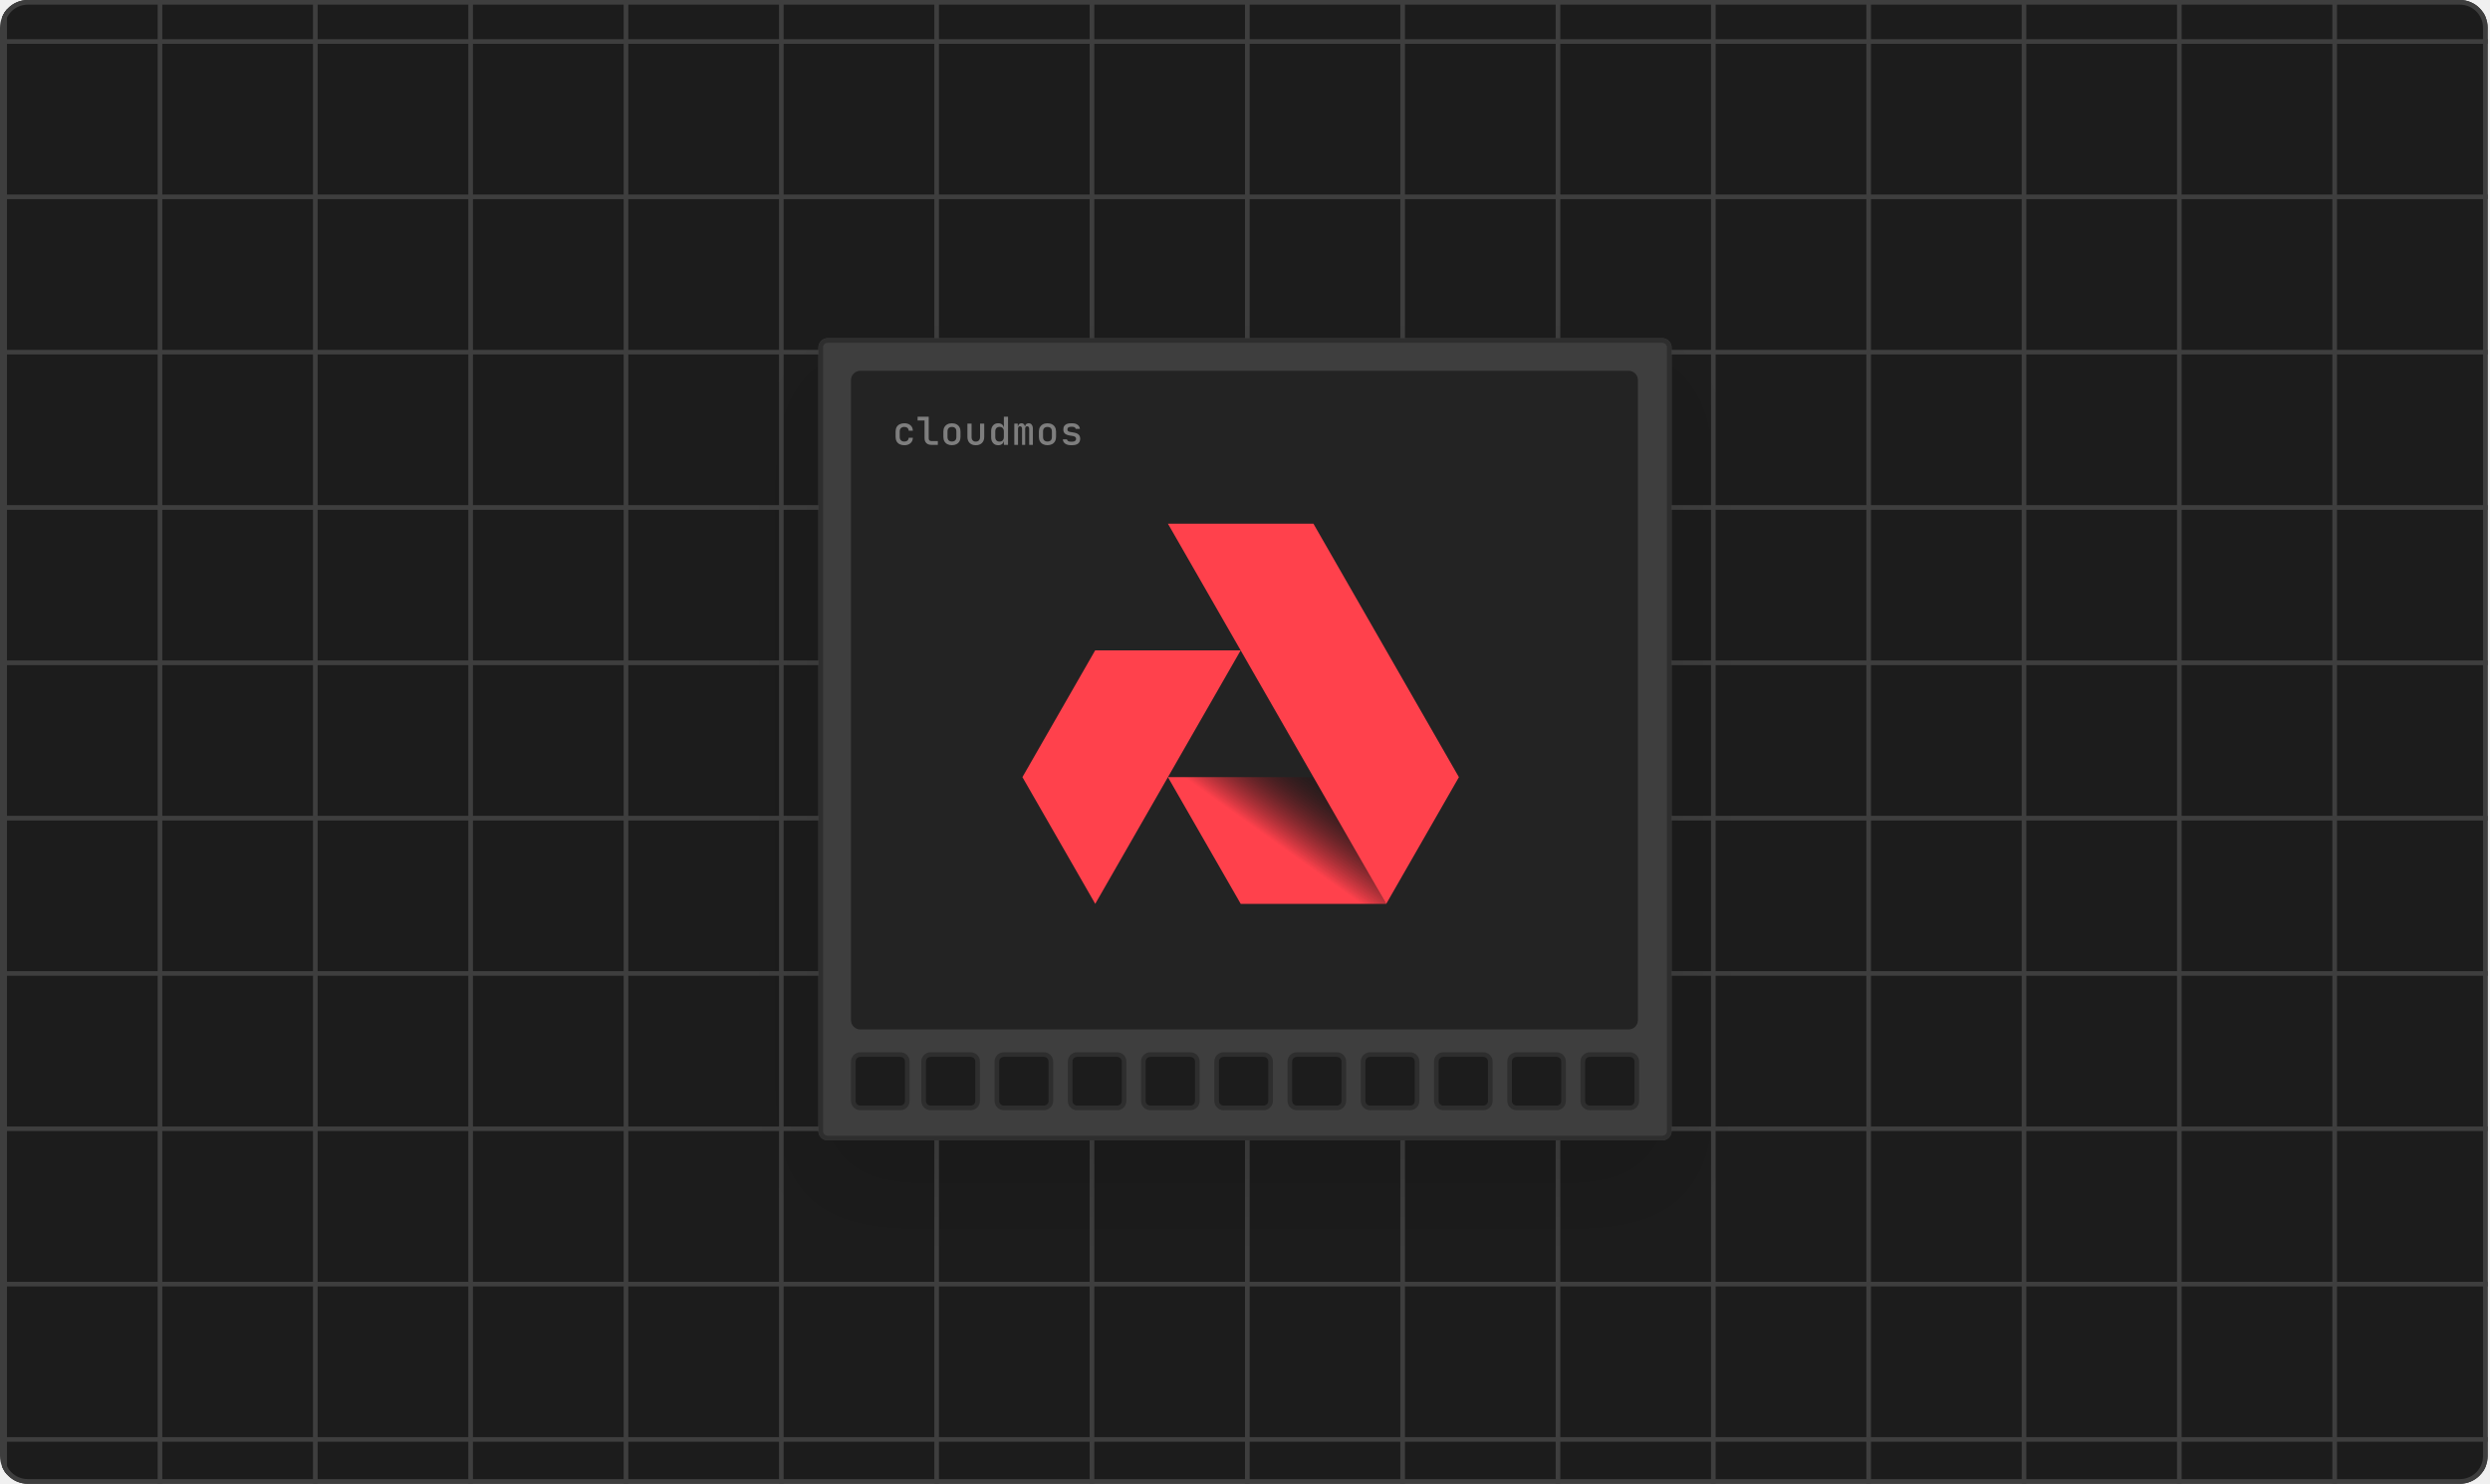
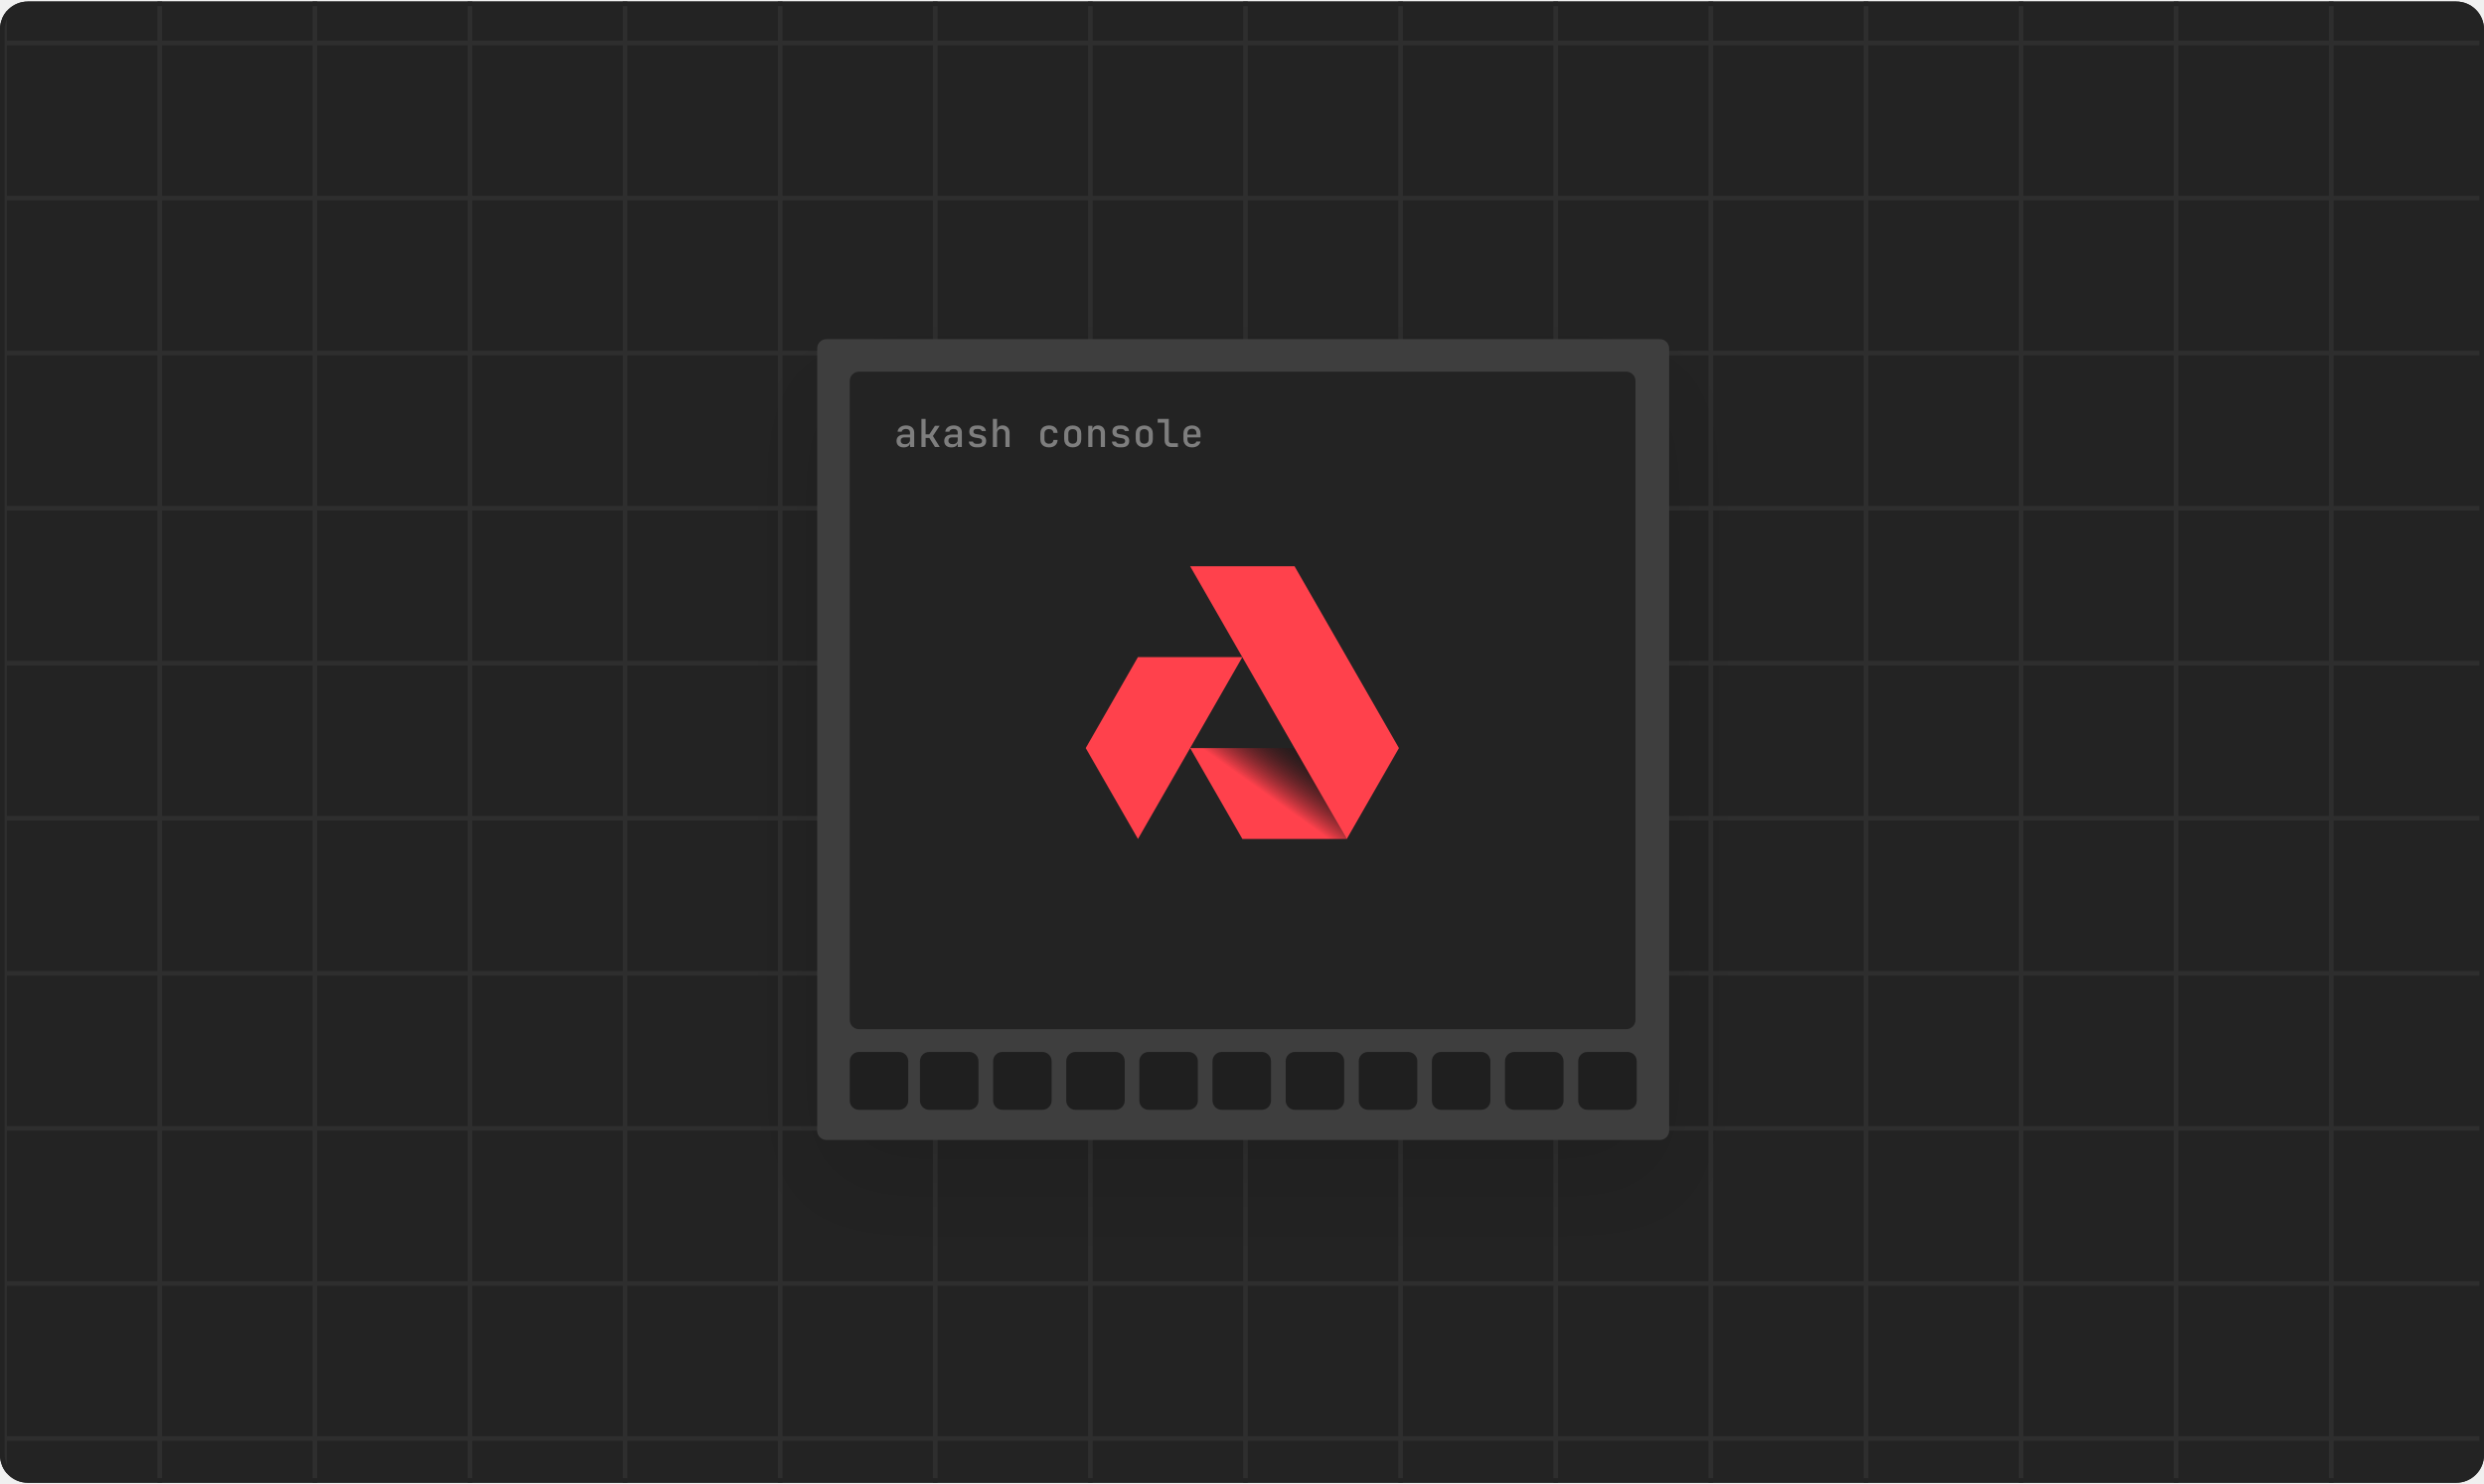
- <svg xmlns="http://www.w3.org/2000/svg" width="537" height="320" viewBox="0 0 537 320" fill="none">
-   <g clip-path="url(#clip0_3729_60967)">
-     <rect x="1" y="-189.877" width="535" height="570.263" fill="#1C1C1C" stroke="#3E3E3E" />
-     <line x1="1" y1="-190.377" x2="1" y2="380.886" stroke="#3E3E3E" />
-     <line x1="168.5" y1="-190.377" x2="168.5" y2="380.886" stroke="#3E3E3E" />
-     <line x1="336" y1="-190.377" x2="336" y2="380.886" stroke="#3E3E3E" />
-     <line x1="503.5" y1="-190.377" x2="503.5" y2="380.886" stroke="#3E3E3E" />
-     <line x1="34.5" y1="-190.377" x2="34.5" y2="380.886" stroke="#3E3E3E" />
-     <line x1="202" y1="-190.377" x2="202" y2="380.886" stroke="#3E3E3E" />
-     <line x1="369.5" y1="-190.377" x2="369.5" y2="380.886" stroke="#3E3E3E" />
-     <line x1="135" y1="-190.377" x2="135" y2="380.886" stroke="#3E3E3E" />
-     <line x1="302.5" y1="-190.377" x2="302.5" y2="380.886" stroke="#3E3E3E" />
-     <line x1="470" y1="-190.377" x2="470" y2="380.886" stroke="#3E3E3E" />
-     <line x1="101.5" y1="-190.377" x2="101.5" y2="380.886" stroke="#3E3E3E" />
-     <line x1="269" y1="-190.377" x2="269" y2="380.886" stroke="#3E3E3E" />
-     <line x1="436.5" y1="-190.377" x2="436.5" y2="380.886" stroke="#3E3E3E" />
-     <line x1="68" y1="-190.377" x2="68" y2="380.886" stroke="#3E3E3E" />
-     <line x1="235.5" y1="-190.377" x2="235.5" y2="380.886" stroke="#3E3E3E" />
-     <line x1="403" y1="-190.377" x2="403" y2="380.886" stroke="#3E3E3E" />
-     <line x1="0.5" y1="42.447" x2="536.5" y2="42.447" stroke="#3E3E3E" />
-     <line x1="0.5" y1="109.449" x2="536.5" y2="109.449" stroke="#3E3E3E" />
-     <line x1="0.5" y1="176.449" x2="536.5" y2="176.449" stroke="#3E3E3E" />
-     <line x1="0.5" y1="243.447" x2="536.5" y2="243.447" stroke="#3E3E3E" />
-     <line x1="0.5" y1="310.447" x2="536.5" y2="310.447" stroke="#3E3E3E" />
-     <line x1="0.5" y1="8.947" x2="536.5" y2="8.947" stroke="#3E3E3E" />
-     <line x1="0.5" y1="75.947" x2="536.5" y2="75.947" stroke="#3E3E3E" />
-     <line x1="0.5" y1="142.947" x2="536.5" y2="142.947" stroke="#3E3E3E" />
-     <line x1="0.5" y1="209.947" x2="536.5" y2="209.947" stroke="#3E3E3E" />
-     <line x1="0.5" y1="276.949" x2="536.5" y2="276.949" stroke="#3E3E3E" />
-     <g filter="url(#filter0_d_3729_60967)">
-       <rect x="176.5" y="72.938" width="184" height="173" rx="2" fill="#3E3E3E" />
-       <rect x="177" y="73.438" width="183" height="172" rx="1.5" stroke="#2E2E2E" />
+ <svg xmlns="http://www.w3.org/2000/svg" width="400" height="239" viewBox="0 0 400 239" fill="none">
+   <g clip-path="url(#clip0_3398_40801)">
+     <rect y="0.25" width="400" height="238.583" rx="4.473" fill="#232323" />
+     <line x1="0.748" y1="-141.689" x2="0.748" y2="284.229" stroke="#2E2E2E" stroke-width="0.746" />
+     <line x1="125.631" y1="-141.689" x2="125.631" y2="284.229" stroke="#2E2E2E" stroke-width="0.746" />
+     <line x1="250.513" y1="-141.689" x2="250.513" y2="284.229" stroke="#2E2E2E" stroke-width="0.746" />
+     <line x1="375.396" y1="-141.689" x2="375.396" y2="284.229" stroke="#2E2E2E" stroke-width="0.746" />
+     <line x1="25.724" y1="-141.689" x2="25.724" y2="284.229" stroke="#2E2E2E" stroke-width="0.746" />
+     <line x1="150.607" y1="-141.689" x2="150.607" y2="284.229" stroke="#2E2E2E" stroke-width="0.746" />
+     <line x1="275.49" y1="-141.689" x2="275.49" y2="284.229" stroke="#2E2E2E" stroke-width="0.746" />
+     <line x1="100.654" y1="-141.689" x2="100.654" y2="284.229" stroke="#2E2E2E" stroke-width="0.746" />
+     <line x1="225.537" y1="-141.689" x2="225.537" y2="284.229" stroke="#2E2E2E" stroke-width="0.746" />
+     <line x1="350.42" y1="-141.689" x2="350.42" y2="284.229" stroke="#2E2E2E" stroke-width="0.746" />
+     <line x1="75.677" y1="-141.689" x2="75.677" y2="284.229" stroke="#2E2E2E" stroke-width="0.746" />
+     <line x1="200.56" y1="-141.689" x2="200.56" y2="284.229" stroke="#2E2E2E" stroke-width="0.746" />
+     <line x1="325.443" y1="-141.689" x2="325.443" y2="284.229" stroke="#2E2E2E" stroke-width="0.746" />
+     <line x1="50.701" y1="-141.689" x2="50.701" y2="284.229" stroke="#2E2E2E" stroke-width="0.746" />
+     <line x1="175.584" y1="-141.689" x2="175.584" y2="284.229" stroke="#2E2E2E" stroke-width="0.746" />
+     <line x1="300.474" y1="-141.689" x2="300.474" y2="284.229" stroke="#2E2E2E" stroke-width="0.746" />
+     <line x1="0.375" y1="31.899" x2="400.002" y2="31.899" stroke="#2E2E2E" stroke-width="0.746" />
+     <line x1="0.375" y1="81.854" x2="400.002" y2="81.854" stroke="#2E2E2E" stroke-width="0.746" />
+     <line x1="0.375" y1="131.807" x2="400.002" y2="131.807" stroke="#2E2E2E" stroke-width="0.746" />
+     <line x1="0.375" y1="181.758" x2="400.002" y2="181.758" stroke="#2E2E2E" stroke-width="0.746" />
+     <line x1="0.375" y1="231.711" x2="400.002" y2="231.711" stroke="#2E2E2E" stroke-width="0.746" />
+     <line x1="0.375" y1="6.922" x2="400.002" y2="6.922" stroke="#2E2E2E" stroke-width="0.746" />
+     <line x1="0.375" y1="56.873" x2="400.002" y2="56.873" stroke="#2E2E2E" stroke-width="0.746" />
+     <line x1="0.375" y1="106.828" x2="400.002" y2="106.828" stroke="#2E2E2E" stroke-width="0.746" />
+     <line x1="0.375" y1="156.782" x2="400.002" y2="156.782" stroke="#2E2E2E" stroke-width="0.746" />
+     <line x1="0.375" y1="206.737" x2="400.002" y2="206.737" stroke="#2E2E2E" stroke-width="0.746" />
+     <g filter="url(#filter0_d_3398_40801)">
+       <rect x="131.594" y="54.629" width="137.185" height="128.984" rx="1.491" fill="#3E3E3E" />
    </g>
-     <rect x="183.531" y="79.969" width="169.705" height="142.046" rx="2" fill="#232323" />
-     <path d="M283.426 167.604L298.964 194.932H267.577L251.875 167.604H283.426Z" fill="url(#paint0_linear_3729_60967)" />
-     <path d="M298.956 194.938L314.632 167.609L283.253 112.938H251.875L298.956 194.938Z" fill="#FF414C" />
-     <path d="M236.189 140.26H267.567L236.202 194.931L220.5 167.602L236.189 140.26Z" fill="#FF414C" />
-     <path d="M195.027 96.021C194.65 96.021 194.318 95.951 194.03 95.813C193.747 95.669 193.528 95.464 193.373 95.198C193.223 94.926 193.148 94.61 193.148 94.25V93.053C193.148 92.687 193.223 92.371 193.373 92.105C193.528 91.839 193.747 91.637 194.03 91.498C194.318 91.354 194.65 91.282 195.027 91.282C195.576 91.282 196.017 91.426 196.349 91.714C196.682 92.002 196.856 92.396 196.873 92.895H195.975C195.958 92.634 195.867 92.432 195.701 92.288C195.534 92.144 195.31 92.072 195.027 92.072C194.722 92.072 194.481 92.158 194.304 92.329C194.127 92.496 194.038 92.734 194.038 93.044V94.25C194.038 94.56 194.127 94.801 194.304 94.973C194.481 95.145 194.722 95.231 195.027 95.231C195.31 95.231 195.534 95.159 195.701 95.015C195.867 94.871 195.958 94.668 195.975 94.408H196.873C196.856 94.907 196.682 95.3 196.349 95.588C196.017 95.876 195.576 96.021 195.027 96.021ZM200.802 95.938C200.519 95.938 200.273 95.882 200.062 95.771C199.851 95.655 199.685 95.491 199.563 95.281C199.447 95.07 199.389 94.826 199.389 94.549V90.683H197.892V89.869H200.286V94.549C200.286 94.727 200.336 94.868 200.436 94.973C200.536 95.073 200.672 95.123 200.843 95.123H202.257V95.938H200.802ZM205.296 96.012C204.919 96.012 204.592 95.94 204.315 95.796C204.038 95.652 203.825 95.447 203.675 95.181C203.525 94.915 203.451 94.602 203.451 94.242V93.061C203.451 92.695 203.525 92.382 203.675 92.122C203.825 91.856 204.038 91.651 204.315 91.507C204.592 91.362 204.919 91.29 205.296 91.29C205.673 91.29 206 91.362 206.277 91.507C206.554 91.651 206.768 91.856 206.917 92.122C207.067 92.382 207.142 92.695 207.142 93.061V94.242C207.142 94.602 207.067 94.915 206.917 95.181C206.768 95.447 206.554 95.652 206.277 95.796C206 95.94 205.673 96.012 205.296 96.012ZM205.296 95.223C205.601 95.223 205.836 95.139 206.003 94.973C206.169 94.801 206.252 94.558 206.252 94.242V93.061C206.252 92.74 206.169 92.496 206.003 92.329C205.836 92.163 205.601 92.08 205.296 92.08C204.997 92.08 204.761 92.163 204.589 92.329C204.423 92.496 204.34 92.74 204.34 93.061V94.242C204.34 94.558 204.423 94.801 204.589 94.973C204.761 95.139 204.997 95.223 205.296 95.223ZM210.439 96.021C209.89 96.021 209.452 95.863 209.125 95.547C208.798 95.225 208.635 94.79 208.635 94.242V91.365H209.533V94.242C209.533 94.558 209.613 94.804 209.774 94.981C209.934 95.153 210.156 95.239 210.439 95.239C210.727 95.239 210.951 95.153 211.112 94.981C211.278 94.804 211.362 94.558 211.362 94.242V91.365H212.259V94.242C212.259 94.79 212.093 95.225 211.761 95.547C211.434 95.863 210.993 96.021 210.439 96.021ZM215.274 96.021C214.814 96.021 214.445 95.865 214.168 95.555C213.891 95.245 213.753 94.826 213.753 94.3V93.011C213.753 92.479 213.891 92.058 214.168 91.748C214.445 91.437 214.814 91.282 215.274 91.282C215.651 91.282 215.95 91.387 216.172 91.598C216.393 91.803 216.504 92.086 216.504 92.446L216.313 92.238H216.521L216.496 91.174V89.869H217.394V95.938H216.504V95.065H216.313L216.504 94.857C216.504 95.217 216.393 95.502 216.172 95.713C215.95 95.918 215.651 96.021 215.274 96.021ZM215.582 95.239C215.864 95.239 216.086 95.153 216.247 94.981C216.413 94.804 216.496 94.56 216.496 94.25V93.053C216.496 92.742 216.413 92.501 216.247 92.329C216.086 92.152 215.864 92.064 215.582 92.064C215.288 92.064 215.058 92.149 214.892 92.321C214.725 92.487 214.642 92.731 214.642 93.053V94.25C214.642 94.571 214.725 94.818 214.892 94.99C215.058 95.156 215.288 95.239 215.582 95.239ZM218.746 95.938V91.365H219.494V91.947H219.66L219.535 92.122C219.535 91.867 219.605 91.664 219.743 91.515C219.882 91.36 220.067 91.282 220.3 91.282C220.55 91.282 220.741 91.379 220.874 91.573C221.012 91.767 221.082 92.033 221.082 92.371L220.882 91.947H221.198L221.065 92.122C221.065 91.867 221.134 91.664 221.273 91.515C221.417 91.36 221.608 91.282 221.847 91.282C222.129 91.282 222.351 91.39 222.512 91.606C222.672 91.817 222.753 92.1 222.753 92.454V95.938H221.955V92.479C221.955 92.307 221.916 92.174 221.838 92.08C221.766 91.986 221.661 91.939 221.522 91.939C221.384 91.939 221.276 91.986 221.198 92.08C221.126 92.169 221.09 92.299 221.09 92.471V95.938H220.417V92.479C220.417 92.302 220.378 92.169 220.3 92.08C220.223 91.986 220.112 91.939 219.968 91.939C219.829 91.939 219.724 91.986 219.652 92.08C219.585 92.169 219.552 92.299 219.552 92.471V95.938H218.746ZM225.9 96.012C225.523 96.012 225.196 95.94 224.919 95.796C224.642 95.652 224.429 95.447 224.279 95.181C224.129 94.915 224.055 94.602 224.055 94.242V93.061C224.055 92.695 224.129 92.382 224.279 92.122C224.429 91.856 224.642 91.651 224.919 91.507C225.196 91.362 225.523 91.29 225.9 91.29C226.277 91.29 226.604 91.362 226.881 91.507C227.158 91.651 227.372 91.856 227.521 92.122C227.671 92.382 227.746 92.695 227.746 93.061V94.242C227.746 94.602 227.671 94.915 227.521 95.181C227.372 95.447 227.158 95.652 226.881 95.796C226.604 95.94 226.277 96.012 225.9 96.012ZM225.9 95.223C226.205 95.223 226.441 95.139 226.607 94.973C226.773 94.801 226.856 94.558 226.856 94.242V93.061C226.856 92.74 226.773 92.496 226.607 92.329C226.441 92.163 226.205 92.08 225.9 92.08C225.601 92.08 225.365 92.163 225.194 92.329C225.027 92.496 224.944 92.74 224.944 93.061V94.242C224.944 94.558 225.027 94.801 225.194 94.973C225.365 95.139 225.601 95.223 225.9 95.223ZM230.893 96.012C230.566 96.012 230.278 95.96 230.029 95.854C229.785 95.749 229.591 95.605 229.447 95.422C229.308 95.234 229.228 95.012 229.206 94.757H230.104C230.126 94.907 230.206 95.029 230.345 95.123C230.483 95.212 230.666 95.256 230.893 95.256H231.251C231.522 95.256 231.727 95.2 231.866 95.09C232.005 94.979 232.074 94.832 232.074 94.649C232.074 94.472 232.01 94.333 231.883 94.233C231.761 94.128 231.578 94.059 231.334 94.025L230.744 93.934C230.256 93.856 229.896 93.718 229.663 93.518C229.436 93.313 229.322 93.011 229.322 92.612C229.322 92.191 229.458 91.867 229.729 91.639C230.007 91.407 230.414 91.29 230.951 91.29H231.267C231.744 91.29 232.124 91.401 232.406 91.623C232.695 91.839 232.858 92.13 232.897 92.496H231.999C231.977 92.363 231.902 92.255 231.775 92.171C231.653 92.088 231.484 92.047 231.267 92.047H230.951C230.691 92.047 230.5 92.097 230.378 92.197C230.261 92.291 230.203 92.432 230.203 92.621C230.203 92.787 230.256 92.911 230.361 92.995C230.467 93.078 230.63 93.136 230.852 93.169L231.459 93.269C231.974 93.341 232.351 93.485 232.589 93.701C232.833 93.912 232.955 94.219 232.955 94.624C232.955 95.062 232.811 95.403 232.523 95.647C232.24 95.89 231.816 96.012 231.251 96.012H230.893Z" fill="#7E7E7E" />
-     <rect x="184.031" y="227.438" width="11.637" height="11.501" rx="1.5" fill="#1C1C1C" stroke="#2E2E2E" />
-     <rect x="199.195" y="227.438" width="11.637" height="11.501" rx="1.5" fill="#1C1C1C" stroke="#2E2E2E" />
-     <rect x="214.992" y="227.438" width="11.637" height="11.501" rx="1.5" fill="#1C1C1C" stroke="#2E2E2E" />
-     <rect x="230.789" y="227.438" width="11.637" height="11.501" rx="1.5" fill="#1C1C1C" stroke="#2E2E2E" />
-     <rect x="293.969" y="227.438" width="11.637" height="11.501" rx="1.5" fill="#1C1C1C" stroke="#2E2E2E" />
-     <rect x="246.578" y="227.438" width="11.637" height="11.501" rx="1.5" fill="#1C1C1C" stroke="#2E2E2E" />
-     <rect x="309.766" y="227.438" width="11.637" height="11.501" rx="1.5" fill="#1C1C1C" stroke="#2E2E2E" />
-     <rect x="262.383" y="227.438" width="11.637" height="11.501" rx="1.5" fill="#1C1C1C" stroke="#2E2E2E" />
-     <rect x="325.562" y="227.438" width="11.637" height="11.501" rx="1.5" fill="#1C1C1C" stroke="#2E2E2E" />
-     <rect x="278.172" y="227.438" width="11.637" height="11.501" rx="1.5" fill="#1C1C1C" stroke="#2E2E2E" />
-     <rect x="341.359" y="227.438" width="11.637" height="11.501" rx="1.5" fill="#1C1C1C" stroke="#2E2E2E" />
+     <rect x="136.836" y="59.871" width="126.528" height="105.906" rx="1.491" fill="#232323" />
+     <path d="M208.552 120.496L216.877 135.138H200.061L191.648 120.496H208.552Z" fill="url(#paint0_linear_3398_40801)" />
+     <path d="M216.872 135.141L225.271 120.499L208.46 91.209H191.648L216.872 135.141Z" fill="#FF414C" />
+     <path d="M183.241 105.848H200.053L183.248 135.138L174.836 120.496L183.241 105.848Z" fill="#FF414C" />
+     <path d="M145.519 72.062C145.163 72.062 144.882 71.971 144.676 71.789C144.473 71.603 144.372 71.351 144.372 71.033C144.372 70.711 144.479 70.459 144.694 70.277C144.913 70.091 145.213 69.998 145.593 69.998H146.541V69.682C146.541 69.496 146.483 69.351 146.368 69.248C146.252 69.145 146.089 69.093 145.878 69.093C145.692 69.093 145.537 69.134 145.413 69.217C145.289 69.296 145.217 69.401 145.196 69.533H144.539C144.576 69.227 144.717 68.984 144.961 68.802C145.209 68.62 145.521 68.529 145.897 68.529C146.302 68.529 146.622 68.632 146.857 68.839C147.093 69.041 147.211 69.318 147.211 69.669V72H146.56V71.374H146.448L146.56 71.25C146.56 71.498 146.465 71.696 146.275 71.845C146.085 71.99 145.833 72.062 145.519 72.062ZM145.717 71.547C145.957 71.547 146.153 71.488 146.306 71.368C146.463 71.244 146.541 71.087 146.541 70.897V70.45H145.605C145.432 70.45 145.293 70.498 145.19 70.593C145.091 70.688 145.041 70.818 145.041 70.984C145.041 71.157 145.101 71.296 145.221 71.399C145.341 71.498 145.506 71.547 145.717 71.547ZM148.38 72V67.475H149.049V69.961H149.65L150.555 68.591H151.311L150.227 70.227L151.33 72H150.561L149.65 70.537H149.049V72H148.38ZM153.2 72.062C152.844 72.062 152.563 71.971 152.357 71.789C152.154 71.603 152.053 71.351 152.053 71.033C152.053 70.711 152.16 70.459 152.375 70.277C152.594 70.091 152.894 69.998 153.274 69.998H154.222V69.682C154.222 69.496 154.164 69.351 154.049 69.248C153.933 69.145 153.77 69.093 153.559 69.093C153.373 69.093 153.218 69.134 153.094 69.217C152.97 69.296 152.898 69.401 152.877 69.533H152.22C152.257 69.227 152.398 68.984 152.642 68.802C152.89 68.62 153.202 68.529 153.578 68.529C153.983 68.529 154.303 68.632 154.538 68.839C154.774 69.041 154.892 69.318 154.892 69.669V72H154.241V71.374H154.129L154.241 71.25C154.241 71.498 154.146 71.696 153.956 71.845C153.766 71.99 153.514 72.062 153.2 72.062ZM153.398 71.547C153.638 71.547 153.834 71.488 153.987 71.368C154.144 71.244 154.222 71.087 154.222 70.897V70.45H153.286C153.113 70.45 152.974 70.498 152.871 70.593C152.772 70.688 152.722 70.818 152.722 70.984C152.722 71.157 152.782 71.296 152.902 71.399C153.022 71.498 153.187 71.547 153.398 71.547ZM157.263 72.056C157.019 72.056 156.804 72.016 156.619 71.938C156.437 71.859 156.292 71.752 156.185 71.616C156.081 71.475 156.021 71.31 156.005 71.12H156.674C156.691 71.231 156.751 71.322 156.854 71.393C156.957 71.459 157.094 71.492 157.263 71.492H157.53C157.732 71.492 157.885 71.45 157.988 71.368C158.092 71.285 158.143 71.176 158.143 71.039C158.143 70.907 158.096 70.804 158.001 70.729C157.91 70.651 157.773 70.599 157.592 70.574L157.152 70.506C156.788 70.448 156.519 70.345 156.346 70.196C156.176 70.043 156.092 69.818 156.092 69.521C156.092 69.207 156.193 68.965 156.395 68.796C156.602 68.622 156.906 68.535 157.307 68.535H157.542C157.897 68.535 158.18 68.618 158.391 68.783C158.606 68.944 158.728 69.161 158.757 69.434H158.087C158.071 69.335 158.015 69.254 157.92 69.192C157.829 69.13 157.703 69.099 157.542 69.099H157.307C157.112 69.099 156.97 69.136 156.879 69.211C156.792 69.281 156.749 69.386 156.749 69.527C156.749 69.651 156.788 69.744 156.866 69.806C156.945 69.868 157.067 69.911 157.232 69.936L157.685 70.01C158.069 70.064 158.35 70.171 158.528 70.333C158.709 70.49 158.8 70.719 158.8 71.021C158.8 71.347 158.693 71.601 158.478 71.783C158.267 71.965 157.951 72.056 157.53 72.056H157.263ZM159.883 72V67.475H160.552V68.591L160.546 69.242H160.707L160.546 69.397C160.546 69.124 160.626 68.911 160.787 68.758C160.949 68.605 161.172 68.529 161.457 68.529C161.796 68.529 162.066 68.638 162.269 68.858C162.471 69.072 162.573 69.364 162.573 69.731V72H161.903V69.806C161.903 69.583 161.843 69.409 161.723 69.285C161.604 69.161 161.44 69.099 161.234 69.099C161.023 69.099 160.856 69.165 160.732 69.298C160.612 69.426 160.552 69.61 160.552 69.849V72H159.883ZM168.927 72.062C168.646 72.062 168.398 72.01 168.183 71.907C167.973 71.8 167.809 71.647 167.694 71.448C167.582 71.246 167.526 71.01 167.526 70.742V69.849C167.526 69.576 167.582 69.341 167.694 69.143C167.809 68.944 167.973 68.793 168.183 68.69C168.398 68.583 168.646 68.529 168.927 68.529C169.336 68.529 169.665 68.636 169.913 68.851C170.161 69.066 170.291 69.36 170.303 69.731H169.634C169.621 69.537 169.553 69.386 169.429 69.279C169.305 69.171 169.138 69.118 168.927 69.118C168.7 69.118 168.52 69.182 168.388 69.31C168.256 69.434 168.19 69.612 168.19 69.843V70.742C168.19 70.973 168.256 71.153 168.388 71.281C168.52 71.409 168.7 71.473 168.927 71.473C169.138 71.473 169.305 71.419 169.429 71.312C169.553 71.205 169.621 71.054 169.634 70.859H170.303C170.291 71.231 170.161 71.525 169.913 71.74C169.665 71.954 169.336 72.062 168.927 72.062ZM172.743 72.056C172.462 72.056 172.218 72.002 172.011 71.895C171.805 71.787 171.646 71.634 171.534 71.436C171.423 71.238 171.367 71.004 171.367 70.736V69.855C171.367 69.583 171.423 69.349 171.534 69.155C171.646 68.957 171.805 68.804 172.011 68.696C172.218 68.589 172.462 68.535 172.743 68.535C173.024 68.535 173.268 68.589 173.474 68.696C173.681 68.804 173.84 68.957 173.951 69.155C174.063 69.349 174.119 69.583 174.119 69.855V70.736C174.119 71.004 174.063 71.238 173.951 71.436C173.84 71.634 173.681 71.787 173.474 71.895C173.268 72.002 173.024 72.056 172.743 72.056ZM172.743 71.467C172.97 71.467 173.146 71.405 173.27 71.281C173.394 71.153 173.456 70.971 173.456 70.736V69.855C173.456 69.616 173.394 69.434 173.27 69.31C173.146 69.186 172.97 69.124 172.743 69.124C172.52 69.124 172.344 69.186 172.216 69.31C172.092 69.434 172.03 69.616 172.03 69.855V70.736C172.03 70.971 172.092 71.153 172.216 71.281C172.344 71.405 172.52 71.467 172.743 71.467ZM175.244 72V68.591H175.908V69.242H176.069L175.908 69.397C175.908 69.124 175.988 68.911 176.149 68.758C176.311 68.605 176.534 68.529 176.819 68.529C177.158 68.529 177.428 68.638 177.631 68.858C177.833 69.072 177.934 69.364 177.934 69.731V72H177.265V69.806C177.265 69.583 177.205 69.411 177.085 69.291C176.965 69.171 176.802 69.112 176.596 69.112C176.385 69.112 176.218 69.176 176.094 69.304C175.974 69.428 175.914 69.61 175.914 69.849V72H175.244ZM180.306 72.056C180.062 72.056 179.847 72.016 179.661 71.938C179.48 71.859 179.335 71.752 179.227 71.616C179.124 71.475 179.064 71.31 179.048 71.12H179.717C179.734 71.231 179.794 71.322 179.897 71.393C180 71.459 180.137 71.492 180.306 71.492H180.572C180.775 71.492 180.928 71.45 181.031 71.368C181.134 71.285 181.186 71.176 181.186 71.039C181.186 70.907 181.139 70.804 181.044 70.729C180.953 70.651 180.816 70.599 180.634 70.574L180.194 70.506C179.831 70.448 179.562 70.345 179.389 70.196C179.219 70.043 179.134 69.818 179.134 69.521C179.134 69.207 179.236 68.965 179.438 68.796C179.645 68.622 179.949 68.535 180.349 68.535H180.585C180.94 68.535 181.223 68.618 181.434 68.783C181.649 68.944 181.771 69.161 181.8 69.434H181.13C181.114 69.335 181.058 69.254 180.963 69.192C180.872 69.13 180.746 69.099 180.585 69.099H180.349C180.155 69.099 180.013 69.136 179.922 69.211C179.835 69.281 179.792 69.386 179.792 69.527C179.792 69.651 179.831 69.744 179.909 69.806C179.988 69.868 180.11 69.911 180.275 69.936L180.727 70.01C181.112 70.064 181.393 70.171 181.57 70.333C181.752 70.49 181.843 70.719 181.843 71.021C181.843 71.347 181.736 71.601 181.521 71.783C181.31 71.965 180.994 72.056 180.572 72.056H180.306ZM184.264 72.056C183.983 72.056 183.739 72.002 183.533 71.895C183.326 71.787 183.167 71.634 183.056 71.436C182.944 71.238 182.888 71.004 182.888 70.736V69.855C182.888 69.583 182.944 69.349 183.056 69.155C183.167 68.957 183.326 68.804 183.533 68.696C183.739 68.589 183.983 68.535 184.264 68.535C184.545 68.535 184.789 68.589 184.996 68.696C185.202 68.804 185.361 68.957 185.473 69.155C185.584 69.349 185.64 69.583 185.64 69.855V70.736C185.64 71.004 185.584 71.238 185.473 71.436C185.361 71.634 185.202 71.787 184.996 71.895C184.789 72.002 184.545 72.056 184.264 72.056ZM184.264 71.467C184.491 71.467 184.667 71.405 184.791 71.281C184.915 71.153 184.977 70.971 184.977 70.736V69.855C184.977 69.616 184.915 69.434 184.791 69.31C184.667 69.186 184.491 69.124 184.264 69.124C184.041 69.124 183.865 69.186 183.737 69.31C183.613 69.434 183.551 69.616 183.551 69.855V70.736C183.551 70.971 183.613 71.153 183.737 71.281C183.865 71.405 184.041 71.467 184.264 71.467ZM188.594 72C188.384 72 188.2 71.959 188.043 71.876C187.886 71.789 187.762 71.667 187.671 71.51C187.584 71.353 187.541 71.171 187.541 70.965V68.083H186.425V67.475H188.21V70.965C188.21 71.097 188.247 71.203 188.322 71.281C188.396 71.355 188.497 71.393 188.625 71.393H189.679V72H188.594ZM191.945 72.062C191.668 72.062 191.424 72.008 191.214 71.901C191.007 71.789 190.848 71.634 190.736 71.436C190.625 71.238 190.569 71.006 190.569 70.742V69.849C190.569 69.581 190.625 69.349 190.736 69.155C190.848 68.957 191.007 68.804 191.214 68.696C191.424 68.585 191.668 68.529 191.945 68.529C192.226 68.529 192.47 68.585 192.677 68.696C192.883 68.804 193.042 68.957 193.154 69.155C193.265 69.349 193.321 69.581 193.321 69.849V70.457H191.214V70.742C191.214 70.994 191.276 71.186 191.4 71.318C191.528 71.45 191.712 71.516 191.951 71.516C192.146 71.516 192.303 71.484 192.422 71.417C192.542 71.347 192.617 71.246 192.646 71.114H193.309C193.259 71.403 193.11 71.634 192.862 71.808C192.615 71.977 192.309 72.062 191.945 72.062ZM192.677 70.054V69.843C192.677 69.595 192.615 69.403 192.491 69.267C192.367 69.13 192.185 69.062 191.945 69.062C191.71 69.062 191.528 69.13 191.4 69.267C191.276 69.403 191.214 69.597 191.214 69.849V70.004L192.726 69.998L192.677 70.054Z" fill="#7E7E7E" />
+     <rect x="136.836" y="169.447" width="9.422" height="9.32" rx="1.491" fill="#1F1F1F" />
+     <rect x="148.141" y="169.447" width="9.422" height="9.32" rx="1.491" fill="#1F1F1F" />
+     <rect x="159.922" y="169.447" width="9.422" height="9.32" rx="1.491" fill="#1F1F1F" />
+     <rect x="171.695" y="169.447" width="9.422" height="9.32" rx="1.491" fill="#1F1F1F" />
+     <rect x="218.805" y="169.447" width="9.422" height="9.32" rx="1.491" fill="#1F1F1F" />
+     <rect x="183.469" y="169.447" width="9.422" height="9.32" rx="1.491" fill="#1F1F1F" />
+     <rect x="230.578" y="169.447" width="9.422" height="9.32" rx="1.491" fill="#1F1F1F" />
+     <rect x="195.25" y="169.447" width="9.422" height="9.32" rx="1.491" fill="#1F1F1F" />
+     <rect x="242.352" y="169.447" width="9.422" height="9.32" rx="1.491" fill="#1F1F1F" />
+     <rect x="207.031" y="169.447" width="9.422" height="9.32" rx="1.491" fill="#1F1F1F" />
+     <rect x="254.141" y="169.447" width="9.422" height="9.32" rx="1.491" fill="#1F1F1F" />
  </g>
-   <rect x="0.5" y="0.5" width="535.5" height="319" rx="5.5" stroke="#3E3E3E" />
+   <rect x="0.373" y="0.623" width="399.254" height="237.838" rx="4.101" stroke="#232323" stroke-width="0.746" />
  <defs>
-     <filter id="filter0_d_3729_60967" x="156.5" y="62.938" width="224" height="213" filterUnits="userSpaceOnUse" color-interpolation-filters="sRGB">
+     <filter id="filter0_d_3398_40801" x="116.682" y="47.173" width="167.01" height="158.807" filterUnits="userSpaceOnUse" color-interpolation-filters="sRGB">
      <feFlood flood-opacity="0" result="BackgroundImageFix" />
      <feColorMatrix in="SourceAlpha" type="matrix" values="0 0 0 0 0 0 0 0 0 0 0 0 0 0 0 0 0 0 127 0" result="hardAlpha" />
-       <feOffset dy="10" />
-       <feGaussianBlur stdDeviation="10" />
+       <feOffset dy="7.456" />
+       <feGaussianBlur stdDeviation="7.456" />
      <feComposite in2="hardAlpha" operator="out" />
      <feColorMatrix type="matrix" values="0 0 0 0 0 0 0 0 0 0 0 0 0 0 0 0 0 0 0.1 0" />
-       <feBlend mode="normal" in2="BackgroundImageFix" result="effect1_dropShadow_3729_60967" />
-       <feBlend mode="normal" in="SourceGraphic" in2="effect1_dropShadow_3729_60967" result="shape" />
+       <feBlend mode="normal" in2="BackgroundImageFix" result="effect1_dropShadow_3398_40801" />
+       <feBlend mode="normal" in="SourceGraphic" in2="effect1_dropShadow_3398_40801" result="shape" />
    </filter>
-     <linearGradient id="paint0_linear_3729_60967" x1="270.795" y1="178.655" x2="281.952" y2="163.086" gradientUnits="userSpaceOnUse">
+     <linearGradient id="paint0_linear_3398_40801" x1="201.785" y1="126.417" x2="207.762" y2="118.076" gradientUnits="userSpaceOnUse">
      <stop stop-color="#FF414C" />
      <stop offset="1" stop-opacity="0.128" />
    </linearGradient>
-     <clipPath id="clip0_3729_60967">
-       <rect width="536.5" height="320" rx="6" fill="white" />
+     <clipPath id="clip0_3398_40801">
+       <rect y="0.25" width="400" height="238.583" rx="4.473" fill="white" />
    </clipPath>
  </defs>
</svg>
